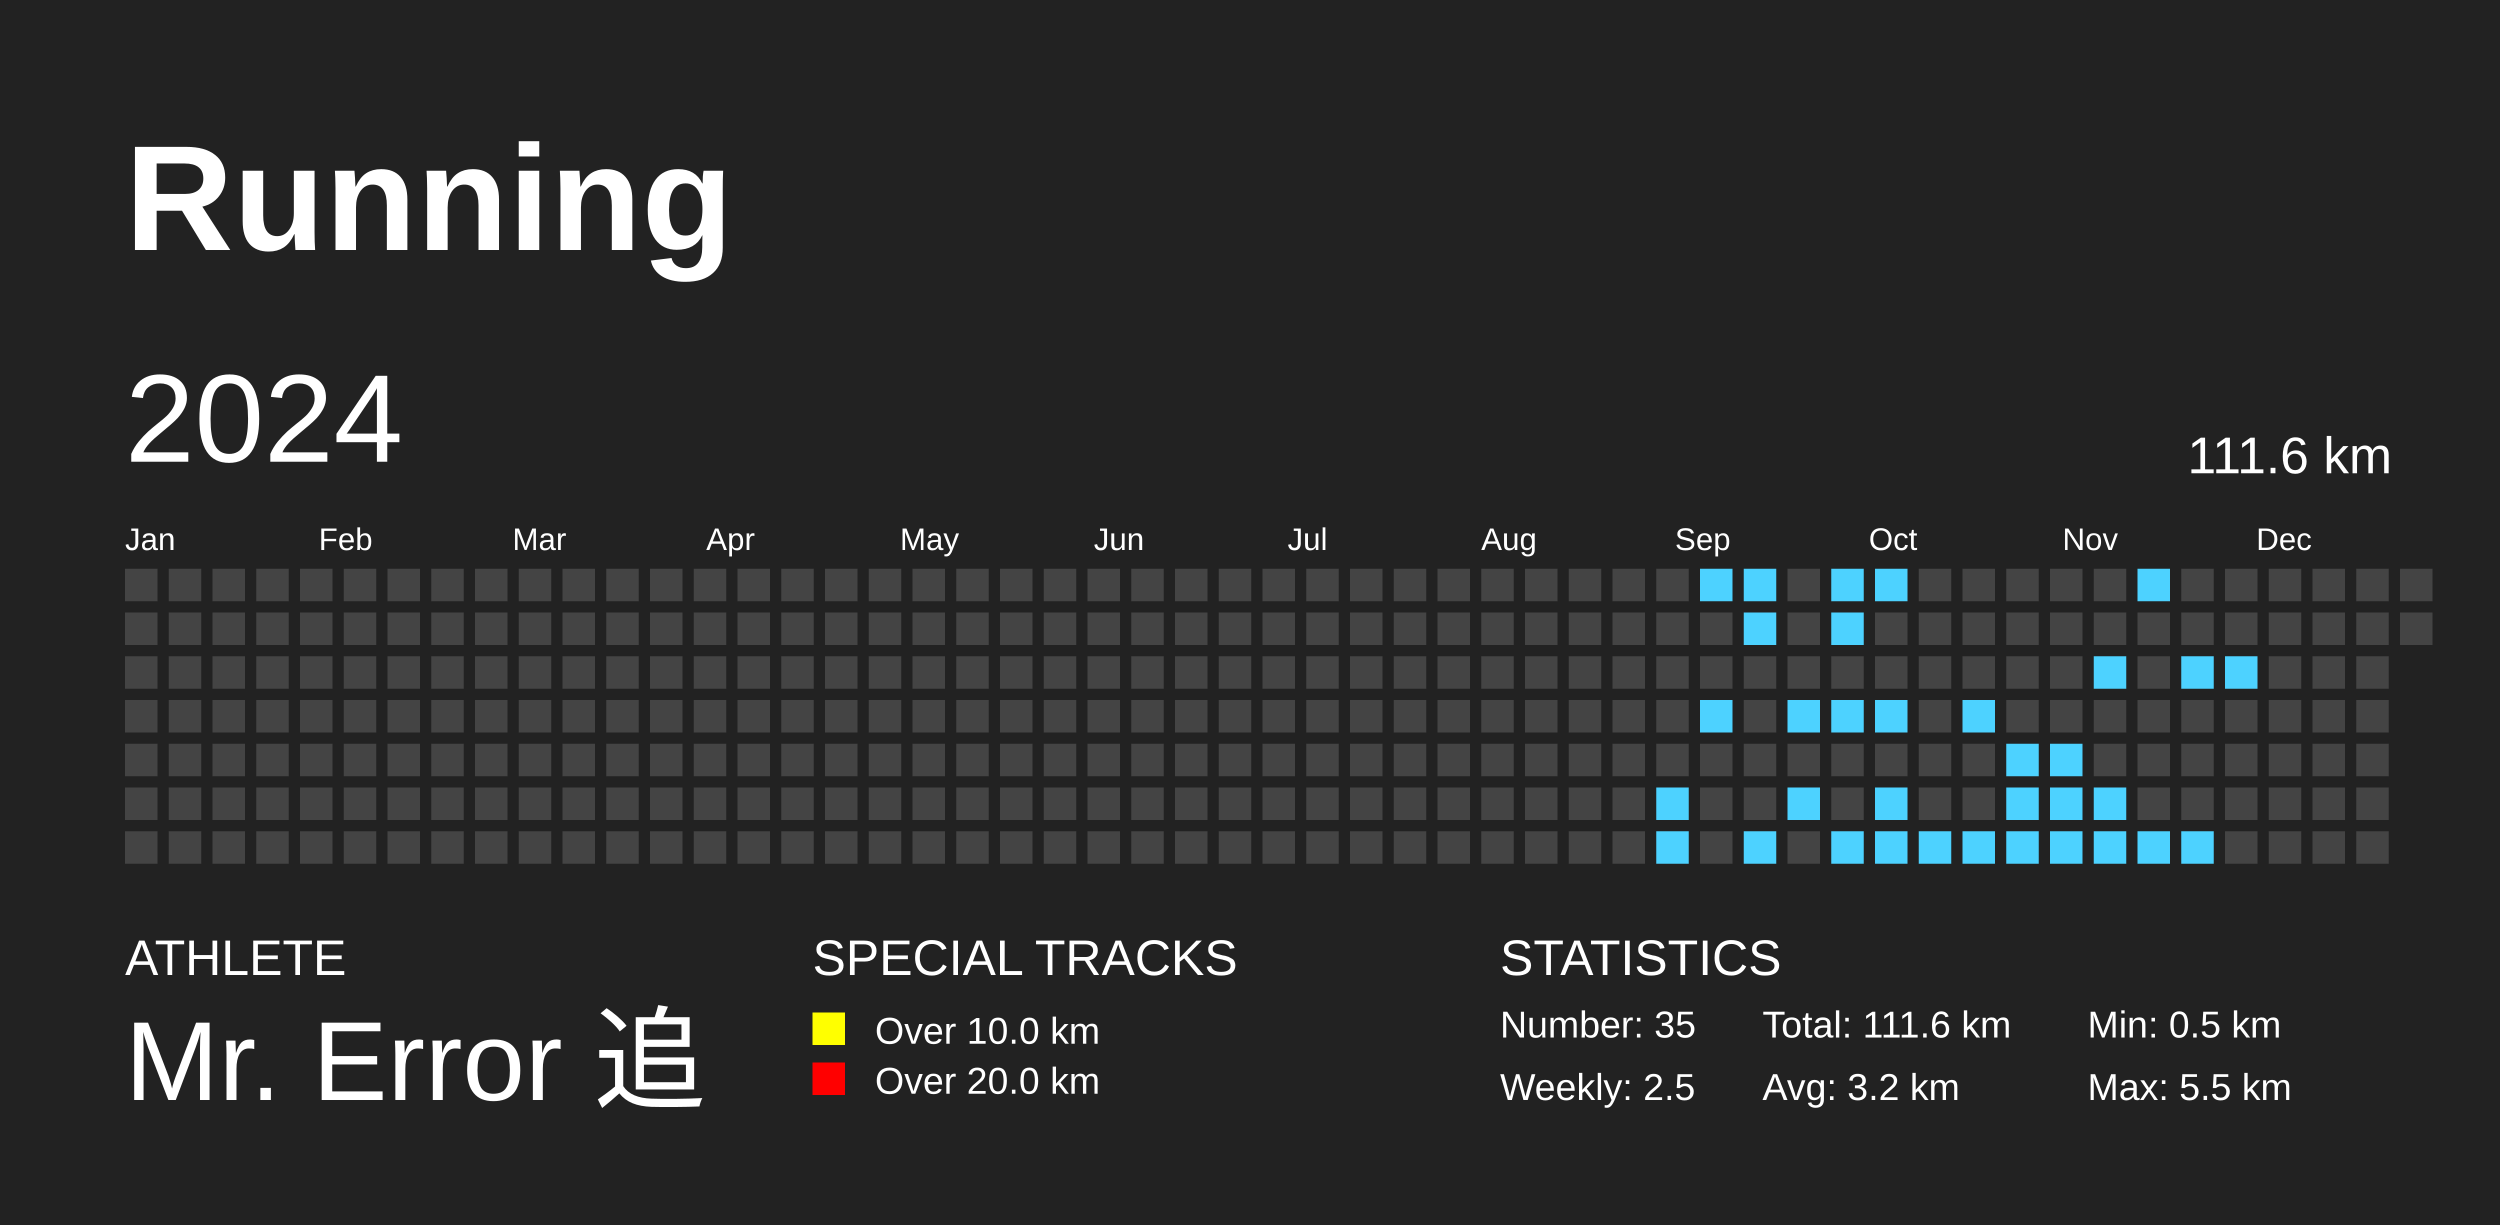
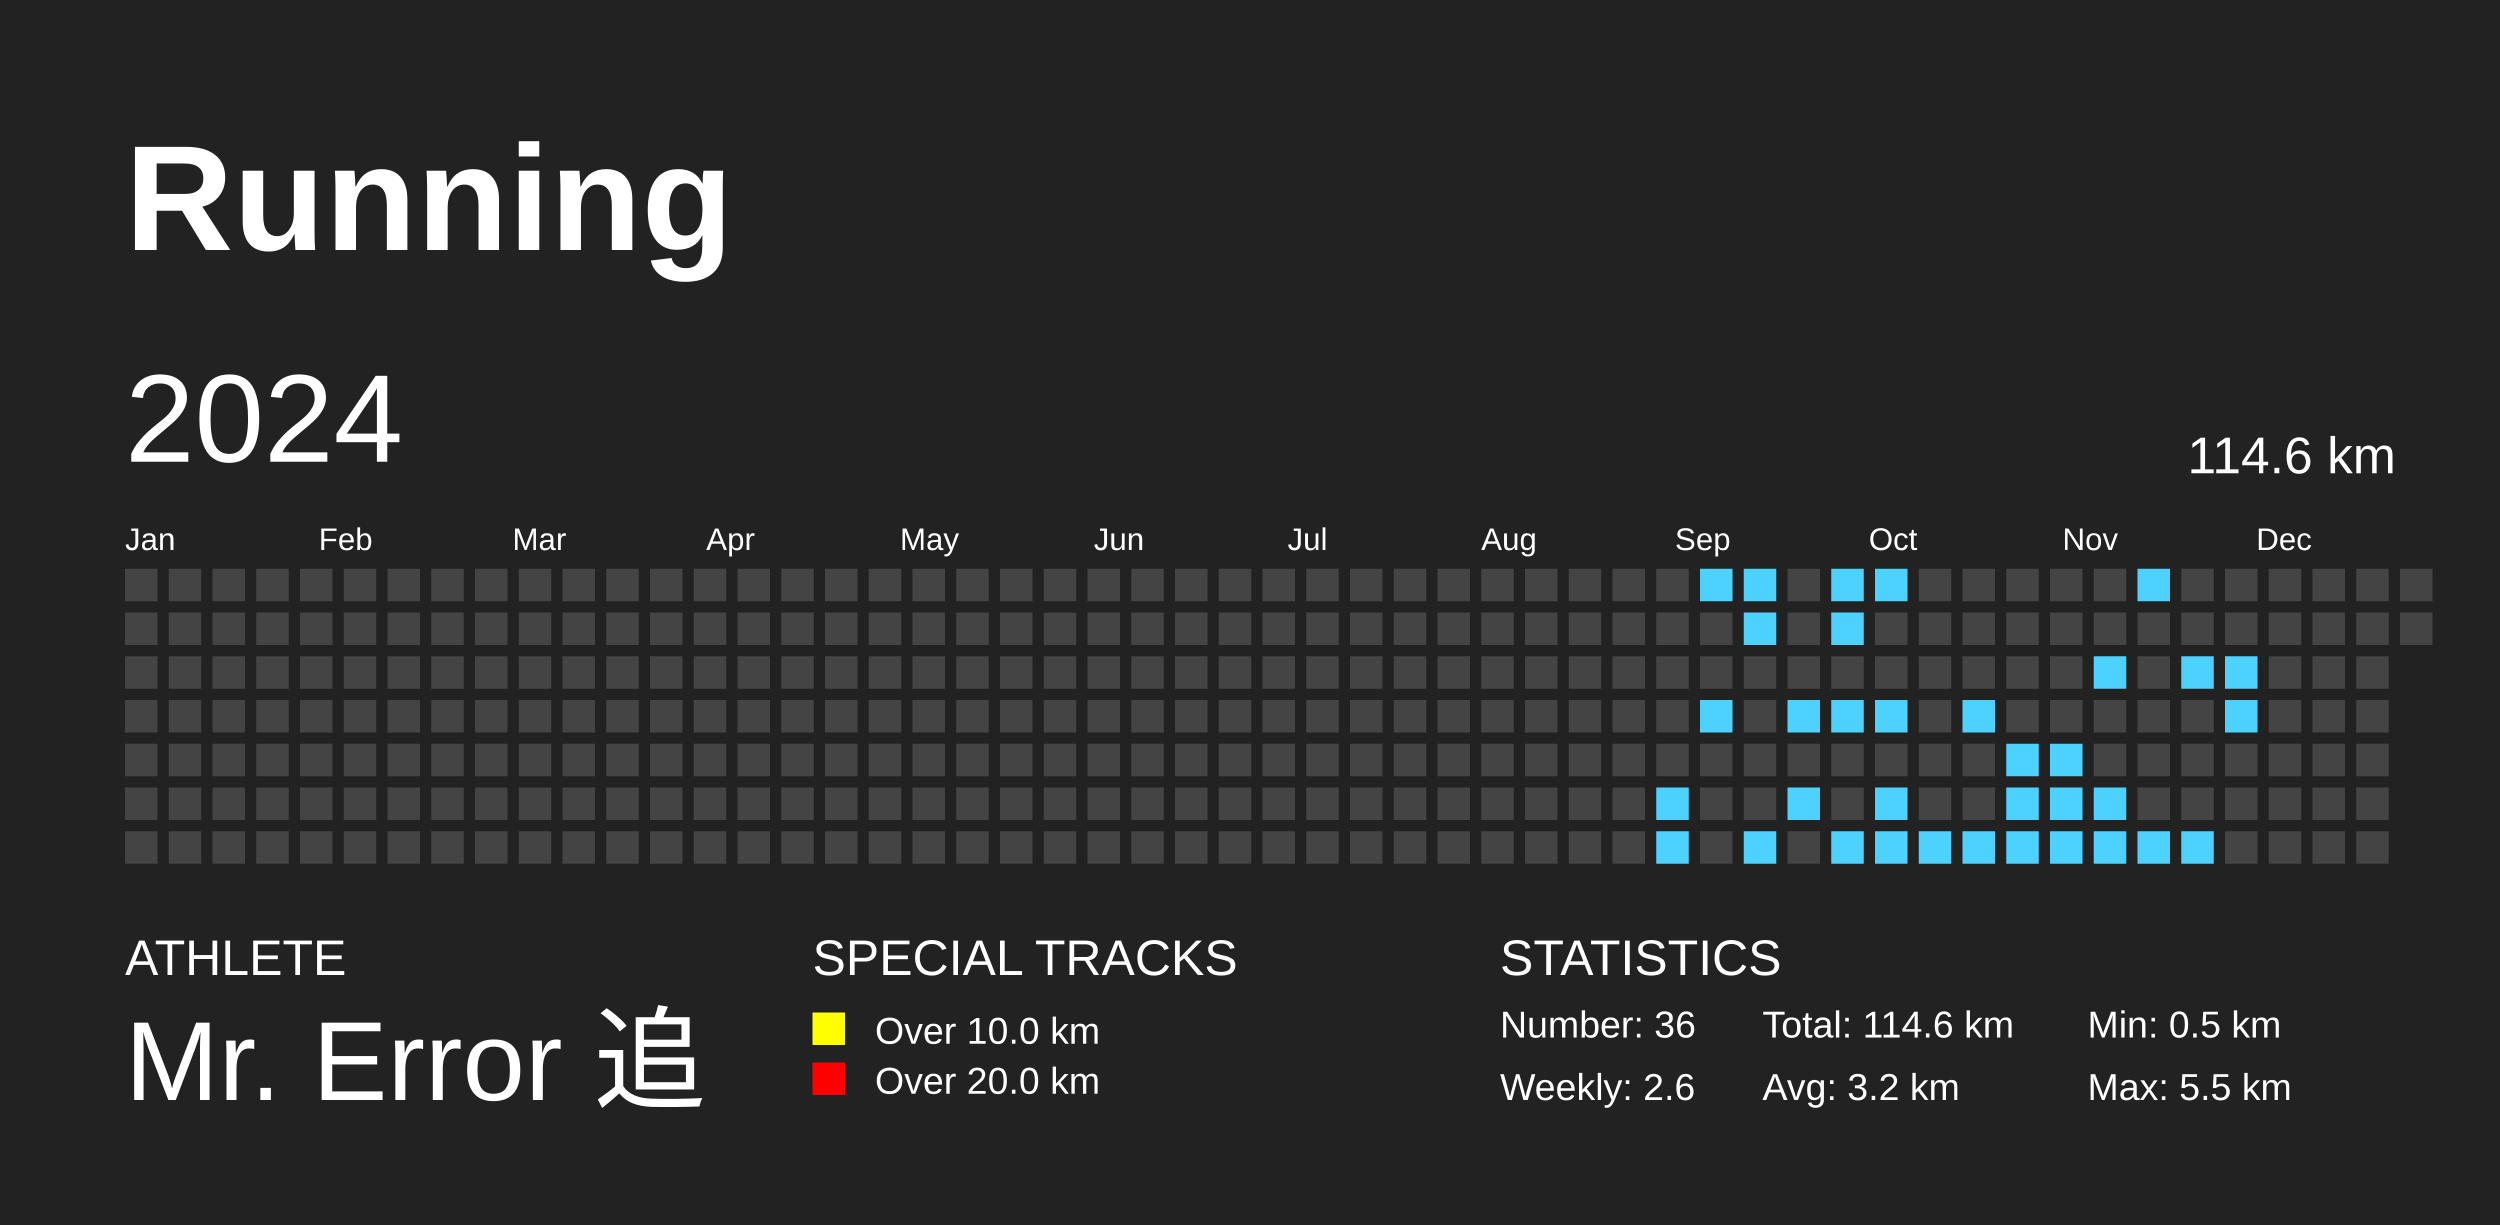
<svg xmlns="http://www.w3.org/2000/svg" baseProfile="full" height="98mm" version="1.1" viewBox="0,0,200,98" width="200mm">
  <defs />
  <rect fill="#222222" height="98" width="200" x="0" y="0" />
  <text fill="#FFFFFF" style="font-size:12px; font-family:Arial; font-weight:bold;" x="10" y="20">Running</text>
  <text fill="#FFFFFF" style="font-size:4px; font-family:Arial" x="10" y="78">ATHLETE</text>
  <text fill="#FFFFFF" style="font-size:9px; font-family:Arial" x="10" y="88">Mr. Error 追</text>
  <text fill="#FFFFFF" style="font-size:4px; font-family:Arial" x="65" y="78">SPECIAL TRACKS</text>
  <rect fill="yellow" height="2.6" width="2.6" x="65" y="81" />
  <text fill="#FFFFFF" style="font-size:3px; font-family:Arial" x="70" y="83.5">Over 10.0 km</text>
  <rect fill="red" height="2.6" width="2.6" x="65" y="85" />
  <text fill="#FFFFFF" style="font-size:3px; font-family:Arial" x="70" y="87.5">Over 20.0 km</text>
  <text fill="#FFFFFF" style="font-size:4px; font-family:Arial" x="120" y="78">STATISTICS</text>
-   <text fill="#FFFFFF" style="font-size:3px; font-family:Arial" x="120" y="83">Number: 35</text>
-   <text fill="#FFFFFF" style="font-size:3px; font-family:Arial" x="120" y="88">Weekly: 2.5</text>
-   <text fill="#FFFFFF" style="font-size:3px; font-family:Arial" x="141" y="83">Total: 111.6 km</text>
+   <text fill="#FFFFFF" style="font-size:3px; font-family:Arial" x="120" y="83">Number: 36</text>
+   <text fill="#FFFFFF" style="font-size:3px; font-family:Arial" x="120" y="88">Weekly: 2.6</text>
+   <text fill="#FFFFFF" style="font-size:3px; font-family:Arial" x="141" y="83">Total: 114.6 km</text>
  <text fill="#FFFFFF" style="font-size:3px; font-family:Arial" x="141" y="88">Avg: 3.2 km</text>
  <text fill="#FFFFFF" style="font-size:3px; font-family:Arial" x="167" y="83">Min: 0.5 km</text>
  <text fill="#FFFFFF" style="font-size:3px; font-family:Arial" x="167" y="88">Max: 5.5 km</text>
  <text dominant-baseline="hanging" fill="#FFFFFF" style="font-size:10.0px; font-family:Arial;" x="10" y="30">2024</text>
-   <text dominant-baseline="hanging" fill="#FFFFFF" style="font-size:4.125px; font-family:Arial;" x="175" y="35">111.6 km</text>
+   <text dominant-baseline="hanging" fill="#FFFFFF" style="font-size:4.125px; font-family:Arial;" x="175" y="35">114.6 km</text>
  <text fill="#FFFFFF" style="font-size:2.5px; font-family:Arial" x="10.0" y="44">Jan</text>
  <text fill="#FFFFFF" style="font-size:2.5px; font-family:Arial" x="25.5" y="44">Feb</text>
  <text fill="#FFFFFF" style="font-size:2.5px; font-family:Arial" x="41.0" y="44">Mar</text>
  <text fill="#FFFFFF" style="font-size:2.5px; font-family:Arial" x="56.5" y="44">Apr</text>
  <text fill="#FFFFFF" style="font-size:2.5px; font-family:Arial" x="72.0" y="44">May</text>
  <text fill="#FFFFFF" style="font-size:2.5px; font-family:Arial" x="87.5" y="44">Jun</text>
  <text fill="#FFFFFF" style="font-size:2.5px; font-family:Arial" x="103.0" y="44">Jul</text>
  <text fill="#FFFFFF" style="font-size:2.5px; font-family:Arial" x="118.5" y="44">Aug</text>
  <text fill="#FFFFFF" style="font-size:2.5px; font-family:Arial" x="134.0" y="44">Sep</text>
  <text fill="#FFFFFF" style="font-size:2.5px; font-family:Arial" x="149.5" y="44">Oct</text>
  <text fill="#FFFFFF" style="font-size:2.5px; font-family:Arial" x="165.0" y="44">Nov</text>
  <text fill="#FFFFFF" style="font-size:2.5px; font-family:Arial" x="180.5" y="44">Dec</text>
  <rect fill="#444444" height="2.6" width="2.6" x="10.0" y="45.5" />
  <rect fill="#444444" height="2.6" width="2.6" x="10.0" y="49.0" />
  <rect fill="#444444" height="2.6" width="2.6" x="10.0" y="52.5" />
  <rect fill="#444444" height="2.6" width="2.6" x="10.0" y="56.0" />
  <rect fill="#444444" height="2.6" width="2.6" x="10.0" y="59.5" />
  <rect fill="#444444" height="2.6" width="2.6" x="10.0" y="63.0" />
  <rect fill="#444444" height="2.6" width="2.6" x="10.0" y="66.5" />
  <rect fill="#444444" height="2.6" width="2.6" x="13.5" y="45.5" />
  <rect fill="#444444" height="2.6" width="2.6" x="13.5" y="49.0" />
  <rect fill="#444444" height="2.6" width="2.6" x="13.5" y="52.5" />
  <rect fill="#444444" height="2.6" width="2.6" x="13.5" y="56.0" />
  <rect fill="#444444" height="2.6" width="2.6" x="13.5" y="59.5" />
  <rect fill="#444444" height="2.6" width="2.6" x="13.5" y="63.0" />
  <rect fill="#444444" height="2.6" width="2.6" x="13.5" y="66.5" />
  <rect fill="#444444" height="2.6" width="2.6" x="17.0" y="45.5" />
  <rect fill="#444444" height="2.6" width="2.6" x="17.0" y="49.0" />
  <rect fill="#444444" height="2.6" width="2.6" x="17.0" y="52.5" />
  <rect fill="#444444" height="2.6" width="2.6" x="17.0" y="56.0" />
  <rect fill="#444444" height="2.6" width="2.6" x="17.0" y="59.5" />
  <rect fill="#444444" height="2.6" width="2.6" x="17.0" y="63.0" />
  <rect fill="#444444" height="2.6" width="2.6" x="17.0" y="66.5" />
  <rect fill="#444444" height="2.6" width="2.6" x="20.5" y="45.5" />
  <rect fill="#444444" height="2.6" width="2.6" x="20.5" y="49.0" />
  <rect fill="#444444" height="2.6" width="2.6" x="20.5" y="52.5" />
  <rect fill="#444444" height="2.6" width="2.6" x="20.5" y="56.0" />
  <rect fill="#444444" height="2.6" width="2.6" x="20.5" y="59.5" />
  <rect fill="#444444" height="2.6" width="2.6" x="20.5" y="63.0" />
  <rect fill="#444444" height="2.6" width="2.6" x="20.5" y="66.5" />
  <rect fill="#444444" height="2.6" width="2.6" x="24.0" y="45.5" />
  <rect fill="#444444" height="2.6" width="2.6" x="24.0" y="49.0" />
  <rect fill="#444444" height="2.6" width="2.6" x="24.0" y="52.5" />
  <rect fill="#444444" height="2.6" width="2.6" x="24.0" y="56.0" />
  <rect fill="#444444" height="2.6" width="2.6" x="24.0" y="59.5" />
  <rect fill="#444444" height="2.6" width="2.6" x="24.0" y="63.0" />
  <rect fill="#444444" height="2.6" width="2.6" x="24.0" y="66.5" />
  <rect fill="#444444" height="2.6" width="2.6" x="27.5" y="45.5" />
  <rect fill="#444444" height="2.6" width="2.6" x="27.5" y="49.0" />
  <rect fill="#444444" height="2.6" width="2.6" x="27.5" y="52.5" />
  <rect fill="#444444" height="2.6" width="2.6" x="27.5" y="56.0" />
  <rect fill="#444444" height="2.6" width="2.6" x="27.5" y="59.5" />
  <rect fill="#444444" height="2.6" width="2.6" x="27.5" y="63.0" />
  <rect fill="#444444" height="2.6" width="2.6" x="27.5" y="66.5" />
  <rect fill="#444444" height="2.6" width="2.6" x="31.0" y="45.5" />
  <rect fill="#444444" height="2.6" width="2.6" x="31.0" y="49.0" />
  <rect fill="#444444" height="2.6" width="2.6" x="31.0" y="52.5" />
  <rect fill="#444444" height="2.6" width="2.6" x="31.0" y="56.0" />
  <rect fill="#444444" height="2.6" width="2.6" x="31.0" y="59.5" />
  <rect fill="#444444" height="2.6" width="2.6" x="31.0" y="63.0" />
  <rect fill="#444444" height="2.6" width="2.6" x="31.0" y="66.5" />
  <rect fill="#444444" height="2.6" width="2.6" x="34.5" y="45.5" />
  <rect fill="#444444" height="2.6" width="2.6" x="34.5" y="49.0" />
  <rect fill="#444444" height="2.6" width="2.6" x="34.5" y="52.5" />
  <rect fill="#444444" height="2.6" width="2.6" x="34.5" y="56.0" />
  <rect fill="#444444" height="2.6" width="2.6" x="34.5" y="59.5" />
  <rect fill="#444444" height="2.6" width="2.6" x="34.5" y="63.0" />
  <rect fill="#444444" height="2.6" width="2.6" x="34.5" y="66.5" />
  <rect fill="#444444" height="2.6" width="2.6" x="38.0" y="45.5" />
  <rect fill="#444444" height="2.6" width="2.6" x="38.0" y="49.0" />
  <rect fill="#444444" height="2.6" width="2.6" x="38.0" y="52.5" />
  <rect fill="#444444" height="2.6" width="2.6" x="38.0" y="56.0" />
  <rect fill="#444444" height="2.6" width="2.6" x="38.0" y="59.5" />
  <rect fill="#444444" height="2.6" width="2.6" x="38.0" y="63.0" />
  <rect fill="#444444" height="2.6" width="2.6" x="38.0" y="66.5" />
  <rect fill="#444444" height="2.6" width="2.6" x="41.5" y="45.5" />
  <rect fill="#444444" height="2.6" width="2.6" x="41.5" y="49.0" />
  <rect fill="#444444" height="2.6" width="2.6" x="41.5" y="52.5" />
  <rect fill="#444444" height="2.6" width="2.6" x="41.5" y="56.0" />
  <rect fill="#444444" height="2.6" width="2.6" x="41.5" y="59.5" />
  <rect fill="#444444" height="2.6" width="2.6" x="41.5" y="63.0" />
  <rect fill="#444444" height="2.6" width="2.6" x="41.5" y="66.5" />
  <rect fill="#444444" height="2.6" width="2.6" x="45.0" y="45.5" />
  <rect fill="#444444" height="2.6" width="2.6" x="45.0" y="49.0" />
  <rect fill="#444444" height="2.6" width="2.6" x="45.0" y="52.5" />
  <rect fill="#444444" height="2.6" width="2.6" x="45.0" y="56.0" />
  <rect fill="#444444" height="2.6" width="2.6" x="45.0" y="59.5" />
  <rect fill="#444444" height="2.6" width="2.6" x="45.0" y="63.0" />
  <rect fill="#444444" height="2.6" width="2.6" x="45.0" y="66.5" />
  <rect fill="#444444" height="2.6" width="2.6" x="48.5" y="45.5" />
  <rect fill="#444444" height="2.6" width="2.6" x="48.5" y="49.0" />
  <rect fill="#444444" height="2.6" width="2.6" x="48.5" y="52.5" />
  <rect fill="#444444" height="2.6" width="2.6" x="48.5" y="56.0" />
  <rect fill="#444444" height="2.6" width="2.6" x="48.5" y="59.5" />
  <rect fill="#444444" height="2.6" width="2.6" x="48.5" y="63.0" />
  <rect fill="#444444" height="2.6" width="2.6" x="48.5" y="66.5" />
  <rect fill="#444444" height="2.6" width="2.6" x="52.0" y="45.5" />
  <rect fill="#444444" height="2.6" width="2.6" x="52.0" y="49.0" />
  <rect fill="#444444" height="2.6" width="2.6" x="52.0" y="52.5" />
  <rect fill="#444444" height="2.6" width="2.6" x="52.0" y="56.0" />
  <rect fill="#444444" height="2.6" width="2.6" x="52.0" y="59.5" />
  <rect fill="#444444" height="2.6" width="2.6" x="52.0" y="63.0" />
  <rect fill="#444444" height="2.6" width="2.6" x="52.0" y="66.5" />
  <rect fill="#444444" height="2.6" width="2.6" x="55.5" y="45.5" />
  <rect fill="#444444" height="2.6" width="2.6" x="55.5" y="49.0" />
  <rect fill="#444444" height="2.6" width="2.6" x="55.5" y="52.5" />
  <rect fill="#444444" height="2.6" width="2.6" x="55.5" y="56.0" />
  <rect fill="#444444" height="2.6" width="2.6" x="55.5" y="59.5" />
  <rect fill="#444444" height="2.6" width="2.6" x="55.5" y="63.0" />
  <rect fill="#444444" height="2.6" width="2.6" x="55.5" y="66.5" />
  <rect fill="#444444" height="2.6" width="2.6" x="59.0" y="45.5" />
  <rect fill="#444444" height="2.6" width="2.6" x="59.0" y="49.0" />
  <rect fill="#444444" height="2.6" width="2.6" x="59.0" y="52.5" />
  <rect fill="#444444" height="2.6" width="2.6" x="59.0" y="56.0" />
  <rect fill="#444444" height="2.6" width="2.6" x="59.0" y="59.5" />
  <rect fill="#444444" height="2.6" width="2.6" x="59.0" y="63.0" />
  <rect fill="#444444" height="2.6" width="2.6" x="59.0" y="66.5" />
  <rect fill="#444444" height="2.6" width="2.6" x="62.5" y="45.5" />
  <rect fill="#444444" height="2.6" width="2.6" x="62.5" y="49.0" />
  <rect fill="#444444" height="2.6" width="2.6" x="62.5" y="52.5" />
  <rect fill="#444444" height="2.6" width="2.6" x="62.5" y="56.0" />
  <rect fill="#444444" height="2.6" width="2.6" x="62.5" y="59.5" />
  <rect fill="#444444" height="2.6" width="2.6" x="62.5" y="63.0" />
  <rect fill="#444444" height="2.6" width="2.6" x="62.5" y="66.5" />
  <rect fill="#444444" height="2.6" width="2.6" x="66.0" y="45.5" />
  <rect fill="#444444" height="2.6" width="2.6" x="66.0" y="49.0" />
  <rect fill="#444444" height="2.6" width="2.6" x="66.0" y="52.5" />
  <rect fill="#444444" height="2.6" width="2.6" x="66.0" y="56.0" />
  <rect fill="#444444" height="2.6" width="2.6" x="66.0" y="59.5" />
  <rect fill="#444444" height="2.6" width="2.6" x="66.0" y="63.0" />
  <rect fill="#444444" height="2.6" width="2.6" x="66.0" y="66.5" />
  <rect fill="#444444" height="2.6" width="2.6" x="69.5" y="45.5" />
  <rect fill="#444444" height="2.6" width="2.6" x="69.5" y="49.0" />
  <rect fill="#444444" height="2.6" width="2.6" x="69.5" y="52.5" />
  <rect fill="#444444" height="2.6" width="2.6" x="69.5" y="56.0" />
  <rect fill="#444444" height="2.6" width="2.6" x="69.5" y="59.5" />
  <rect fill="#444444" height="2.6" width="2.6" x="69.5" y="63.0" />
  <rect fill="#444444" height="2.6" width="2.6" x="69.5" y="66.5" />
  <rect fill="#444444" height="2.6" width="2.6" x="73.0" y="45.5" />
  <rect fill="#444444" height="2.6" width="2.6" x="73.0" y="49.0" />
  <rect fill="#444444" height="2.6" width="2.6" x="73.0" y="52.5" />
  <rect fill="#444444" height="2.6" width="2.6" x="73.0" y="56.0" />
  <rect fill="#444444" height="2.6" width="2.6" x="73.0" y="59.5" />
  <rect fill="#444444" height="2.6" width="2.6" x="73.0" y="63.0" />
  <rect fill="#444444" height="2.6" width="2.6" x="73.0" y="66.5" />
  <rect fill="#444444" height="2.6" width="2.6" x="76.5" y="45.5" />
  <rect fill="#444444" height="2.6" width="2.6" x="76.5" y="49.0" />
  <rect fill="#444444" height="2.6" width="2.6" x="76.5" y="52.5" />
  <rect fill="#444444" height="2.6" width="2.6" x="76.5" y="56.0" />
  <rect fill="#444444" height="2.6" width="2.6" x="76.5" y="59.5" />
  <rect fill="#444444" height="2.6" width="2.6" x="76.5" y="63.0" />
  <rect fill="#444444" height="2.6" width="2.6" x="76.5" y="66.5" />
  <rect fill="#444444" height="2.6" width="2.6" x="80.0" y="45.5" />
  <rect fill="#444444" height="2.6" width="2.6" x="80.0" y="49.0" />
  <rect fill="#444444" height="2.6" width="2.6" x="80.0" y="52.5" />
  <rect fill="#444444" height="2.6" width="2.6" x="80.0" y="56.0" />
  <rect fill="#444444" height="2.6" width="2.6" x="80.0" y="59.5" />
  <rect fill="#444444" height="2.6" width="2.6" x="80.0" y="63.0" />
  <rect fill="#444444" height="2.6" width="2.6" x="80.0" y="66.5" />
  <rect fill="#444444" height="2.6" width="2.6" x="83.5" y="45.5" />
  <rect fill="#444444" height="2.6" width="2.6" x="83.5" y="49.0" />
  <rect fill="#444444" height="2.6" width="2.6" x="83.5" y="52.5" />
  <rect fill="#444444" height="2.6" width="2.6" x="83.5" y="56.0" />
  <rect fill="#444444" height="2.6" width="2.6" x="83.5" y="59.5" />
  <rect fill="#444444" height="2.6" width="2.6" x="83.5" y="63.0" />
  <rect fill="#444444" height="2.6" width="2.6" x="83.5" y="66.5" />
  <rect fill="#444444" height="2.6" width="2.6" x="87.0" y="45.5" />
  <rect fill="#444444" height="2.6" width="2.6" x="87.0" y="49.0" />
  <rect fill="#444444" height="2.6" width="2.6" x="87.0" y="52.5" />
  <rect fill="#444444" height="2.6" width="2.6" x="87.0" y="56.0" />
  <rect fill="#444444" height="2.6" width="2.6" x="87.0" y="59.5" />
  <rect fill="#444444" height="2.6" width="2.6" x="87.0" y="63.0" />
  <rect fill="#444444" height="2.6" width="2.6" x="87.0" y="66.5" />
  <rect fill="#444444" height="2.6" width="2.6" x="90.5" y="45.5" />
  <rect fill="#444444" height="2.6" width="2.6" x="90.5" y="49.0" />
  <rect fill="#444444" height="2.6" width="2.6" x="90.5" y="52.5" />
  <rect fill="#444444" height="2.6" width="2.6" x="90.5" y="56.0" />
  <rect fill="#444444" height="2.6" width="2.6" x="90.5" y="59.5" />
  <rect fill="#444444" height="2.6" width="2.6" x="90.5" y="63.0" />
  <rect fill="#444444" height="2.6" width="2.6" x="90.5" y="66.5" />
  <rect fill="#444444" height="2.6" width="2.6" x="94.0" y="45.5" />
  <rect fill="#444444" height="2.6" width="2.6" x="94.0" y="49.0" />
  <rect fill="#444444" height="2.6" width="2.6" x="94.0" y="52.5" />
  <rect fill="#444444" height="2.6" width="2.6" x="94.0" y="56.0" />
  <rect fill="#444444" height="2.6" width="2.6" x="94.0" y="59.5" />
  <rect fill="#444444" height="2.6" width="2.6" x="94.0" y="63.0" />
  <rect fill="#444444" height="2.6" width="2.6" x="94.0" y="66.5" />
  <rect fill="#444444" height="2.6" width="2.6" x="97.5" y="45.5" />
  <rect fill="#444444" height="2.6" width="2.6" x="97.5" y="49.0" />
  <rect fill="#444444" height="2.6" width="2.6" x="97.5" y="52.5" />
  <rect fill="#444444" height="2.6" width="2.6" x="97.5" y="56.0" />
  <rect fill="#444444" height="2.6" width="2.6" x="97.5" y="59.5" />
  <rect fill="#444444" height="2.6" width="2.6" x="97.5" y="63.0" />
  <rect fill="#444444" height="2.6" width="2.6" x="97.5" y="66.5" />
  <rect fill="#444444" height="2.6" width="2.6" x="101.0" y="45.5" />
  <rect fill="#444444" height="2.6" width="2.6" x="101.0" y="49.0" />
  <rect fill="#444444" height="2.6" width="2.6" x="101.0" y="52.5" />
  <rect fill="#444444" height="2.6" width="2.6" x="101.0" y="56.0" />
  <rect fill="#444444" height="2.6" width="2.6" x="101.0" y="59.5" />
  <rect fill="#444444" height="2.6" width="2.6" x="101.0" y="63.0" />
  <rect fill="#444444" height="2.6" width="2.6" x="101.0" y="66.5" />
  <rect fill="#444444" height="2.6" width="2.6" x="104.5" y="45.5" />
  <rect fill="#444444" height="2.6" width="2.6" x="104.5" y="49.0" />
  <rect fill="#444444" height="2.6" width="2.6" x="104.5" y="52.5" />
  <rect fill="#444444" height="2.6" width="2.6" x="104.5" y="56.0" />
  <rect fill="#444444" height="2.6" width="2.6" x="104.5" y="59.5" />
  <rect fill="#444444" height="2.6" width="2.6" x="104.5" y="63.0" />
  <rect fill="#444444" height="2.6" width="2.6" x="104.5" y="66.5" />
  <rect fill="#444444" height="2.6" width="2.6" x="108.0" y="45.5" />
  <rect fill="#444444" height="2.6" width="2.6" x="108.0" y="49.0" />
  <rect fill="#444444" height="2.6" width="2.6" x="108.0" y="52.5" />
  <rect fill="#444444" height="2.6" width="2.6" x="108.0" y="56.0" />
  <rect fill="#444444" height="2.6" width="2.6" x="108.0" y="59.5" />
  <rect fill="#444444" height="2.6" width="2.6" x="108.0" y="63.0" />
  <rect fill="#444444" height="2.6" width="2.6" x="108.0" y="66.5" />
  <rect fill="#444444" height="2.6" width="2.6" x="111.5" y="45.5" />
  <rect fill="#444444" height="2.6" width="2.6" x="111.5" y="49.0" />
  <rect fill="#444444" height="2.6" width="2.6" x="111.5" y="52.5" />
  <rect fill="#444444" height="2.6" width="2.6" x="111.5" y="56.0" />
  <rect fill="#444444" height="2.6" width="2.6" x="111.5" y="59.5" />
  <rect fill="#444444" height="2.6" width="2.6" x="111.5" y="63.0" />
  <rect fill="#444444" height="2.6" width="2.6" x="111.5" y="66.5" />
  <rect fill="#444444" height="2.6" width="2.6" x="115.0" y="45.5" />
  <rect fill="#444444" height="2.6" width="2.6" x="115.0" y="49.0" />
  <rect fill="#444444" height="2.6" width="2.6" x="115.0" y="52.5" />
  <rect fill="#444444" height="2.6" width="2.6" x="115.0" y="56.0" />
  <rect fill="#444444" height="2.6" width="2.6" x="115.0" y="59.5" />
  <rect fill="#444444" height="2.6" width="2.6" x="115.0" y="63.0" />
  <rect fill="#444444" height="2.6" width="2.6" x="115.0" y="66.5" />
  <rect fill="#444444" height="2.6" width="2.6" x="118.5" y="45.5" />
  <rect fill="#444444" height="2.6" width="2.6" x="118.5" y="49.0" />
  <rect fill="#444444" height="2.6" width="2.6" x="118.5" y="52.5" />
  <rect fill="#444444" height="2.6" width="2.6" x="118.5" y="56.0" />
  <rect fill="#444444" height="2.6" width="2.6" x="118.5" y="59.5" />
  <rect fill="#444444" height="2.6" width="2.6" x="118.5" y="63.0" />
  <rect fill="#444444" height="2.6" width="2.6" x="118.5" y="66.5" />
  <rect fill="#444444" height="2.6" width="2.6" x="122.0" y="45.5" />
  <rect fill="#444444" height="2.6" width="2.6" x="122.0" y="49.0" />
  <rect fill="#444444" height="2.6" width="2.6" x="122.0" y="52.5" />
  <rect fill="#444444" height="2.6" width="2.6" x="122.0" y="56.0" />
  <rect fill="#444444" height="2.6" width="2.6" x="122.0" y="59.5" />
  <rect fill="#444444" height="2.6" width="2.6" x="122.0" y="63.0" />
  <rect fill="#444444" height="2.6" width="2.6" x="122.0" y="66.5" />
  <rect fill="#444444" height="2.6" width="2.6" x="125.5" y="45.5" />
  <rect fill="#444444" height="2.6" width="2.6" x="125.5" y="49.0" />
  <rect fill="#444444" height="2.6" width="2.6" x="125.5" y="52.5" />
  <rect fill="#444444" height="2.6" width="2.6" x="125.5" y="56.0" />
  <rect fill="#444444" height="2.6" width="2.6" x="125.5" y="59.5" />
  <rect fill="#444444" height="2.6" width="2.6" x="125.5" y="63.0" />
  <rect fill="#444444" height="2.6" width="2.6" x="125.5" y="66.5" />
  <rect fill="#444444" height="2.6" width="2.6" x="129.0" y="45.5" />
  <rect fill="#444444" height="2.6" width="2.6" x="129.0" y="49.0" />
  <rect fill="#444444" height="2.6" width="2.6" x="129.0" y="52.5" />
  <rect fill="#444444" height="2.6" width="2.6" x="129.0" y="56.0" />
  <rect fill="#444444" height="2.6" width="2.6" x="129.0" y="59.5" />
  <rect fill="#444444" height="2.6" width="2.6" x="129.0" y="63.0" />
  <rect fill="#444444" height="2.6" width="2.6" x="129.0" y="66.5" />
  <rect fill="#444444" height="2.6" width="2.6" x="132.5" y="45.5" />
  <rect fill="#444444" height="2.6" width="2.6" x="132.5" y="49.0" />
  <rect fill="#444444" height="2.6" width="2.6" x="132.5" y="52.5" />
  <rect fill="#444444" height="2.6" width="2.6" x="132.5" y="56.0" />
  <rect fill="#444444" height="2.6" width="2.6" x="132.5" y="59.5" />
  <rect fill="#4DD2FF" height="2.6" width="2.6" x="132.5" y="63.0" />
  <rect fill="#4DD2FF" height="2.6" width="2.6" x="132.5" y="66.5" />
  <rect fill="#4DD2FF" height="2.6" width="2.6" x="136.0" y="45.5" />
  <rect fill="#444444" height="2.6" width="2.6" x="136.0" y="49.0" />
  <rect fill="#444444" height="2.6" width="2.6" x="136.0" y="52.5" />
  <rect fill="#4DD2FF" height="2.6" width="2.6" x="136.0" y="56.0" />
  <rect fill="#444444" height="2.6" width="2.6" x="136.0" y="59.5" />
  <rect fill="#444444" height="2.6" width="2.6" x="136.0" y="63.0" />
  <rect fill="#444444" height="2.6" width="2.6" x="136.0" y="66.5" />
  <rect fill="#4DD2FF" height="2.6" width="2.6" x="139.5" y="45.5" />
  <rect fill="#4DD2FF" height="2.6" width="2.6" x="139.5" y="49.0" />
  <rect fill="#444444" height="2.6" width="2.6" x="139.5" y="52.5" />
  <rect fill="#444444" height="2.6" width="2.6" x="139.5" y="56.0" />
  <rect fill="#444444" height="2.6" width="2.6" x="139.5" y="59.5" />
  <rect fill="#444444" height="2.6" width="2.6" x="139.5" y="63.0" />
  <rect fill="#4DD2FF" height="2.6" width="2.6" x="139.5" y="66.5" />
  <rect fill="#444444" height="2.6" width="2.6" x="143.0" y="45.5" />
  <rect fill="#444444" height="2.6" width="2.6" x="143.0" y="49.0" />
  <rect fill="#444444" height="2.6" width="2.6" x="143.0" y="52.5" />
  <rect fill="#4DD2FF" height="2.6" width="2.6" x="143.0" y="56.0" />
  <rect fill="#444444" height="2.6" width="2.6" x="143.0" y="59.5" />
  <rect fill="#4DD2FF" height="2.6" width="2.6" x="143.0" y="63.0" />
  <rect fill="#444444" height="2.6" width="2.6" x="143.0" y="66.5" />
  <rect fill="#4DD2FF" height="2.6" width="2.6" x="146.5" y="45.5" />
  <rect fill="#4DD2FF" height="2.6" width="2.6" x="146.5" y="49.0" />
  <rect fill="#444444" height="2.6" width="2.6" x="146.5" y="52.5" />
  <rect fill="#4DD2FF" height="2.6" width="2.6" x="146.5" y="56.0" />
  <rect fill="#444444" height="2.6" width="2.6" x="146.5" y="59.5" />
  <rect fill="#444444" height="2.6" width="2.6" x="146.5" y="63.0" />
  <rect fill="#4DD2FF" height="2.6" width="2.6" x="146.5" y="66.5" />
  <rect fill="#4DD2FF" height="2.6" width="2.6" x="150.0" y="45.5" />
  <rect fill="#444444" height="2.6" width="2.6" x="150.0" y="49.0" />
  <rect fill="#444444" height="2.6" width="2.6" x="150.0" y="52.5" />
  <rect fill="#4DD2FF" height="2.6" width="2.6" x="150.0" y="56.0" />
  <rect fill="#444444" height="2.6" width="2.6" x="150.0" y="59.5" />
  <rect fill="#4DD2FF" height="2.6" width="2.6" x="150.0" y="63.0" />
  <rect fill="#4DD2FF" height="2.6" width="2.6" x="150.0" y="66.5" />
  <rect fill="#444444" height="2.6" width="2.6" x="153.5" y="45.5" />
  <rect fill="#444444" height="2.6" width="2.6" x="153.5" y="49.0" />
  <rect fill="#444444" height="2.6" width="2.6" x="153.5" y="52.5" />
  <rect fill="#444444" height="2.6" width="2.6" x="153.5" y="56.0" />
  <rect fill="#444444" height="2.6" width="2.6" x="153.5" y="59.5" />
  <rect fill="#444444" height="2.6" width="2.6" x="153.5" y="63.0" />
  <rect fill="#4DD2FF" height="2.6" width="2.6" x="153.5" y="66.5" />
  <rect fill="#444444" height="2.6" width="2.6" x="157.0" y="45.5" />
  <rect fill="#444444" height="2.6" width="2.6" x="157.0" y="49.0" />
  <rect fill="#444444" height="2.6" width="2.6" x="157.0" y="52.5" />
  <rect fill="#4DD2FF" height="2.6" width="2.6" x="157.0" y="56.0" />
  <rect fill="#444444" height="2.6" width="2.6" x="157.0" y="59.5" />
  <rect fill="#444444" height="2.6" width="2.6" x="157.0" y="63.0" />
  <rect fill="#4DD2FF" height="2.6" width="2.6" x="157.0" y="66.5" />
  <rect fill="#444444" height="2.6" width="2.6" x="160.5" y="45.5" />
  <rect fill="#444444" height="2.6" width="2.6" x="160.5" y="49.0" />
  <rect fill="#444444" height="2.6" width="2.6" x="160.5" y="52.5" />
  <rect fill="#444444" height="2.6" width="2.6" x="160.5" y="56.0" />
  <rect fill="#4DD2FF" height="2.6" width="2.6" x="160.5" y="59.5" />
  <rect fill="#4DD2FF" height="2.6" width="2.6" x="160.5" y="63.0" />
  <rect fill="#4DD2FF" height="2.6" width="2.6" x="160.5" y="66.5" />
  <rect fill="#444444" height="2.6" width="2.6" x="164.0" y="45.5" />
  <rect fill="#444444" height="2.6" width="2.6" x="164.0" y="49.0" />
  <rect fill="#444444" height="2.6" width="2.6" x="164.0" y="52.5" />
  <rect fill="#444444" height="2.6" width="2.6" x="164.0" y="56.0" />
  <rect fill="#4DD2FF" height="2.6" width="2.6" x="164.0" y="59.5" />
  <rect fill="#4DD2FF" height="2.6" width="2.6" x="164.0" y="63.0" />
  <rect fill="#4DD2FF" height="2.6" width="2.6" x="164.0" y="66.5" />
  <rect fill="#444444" height="2.6" width="2.6" x="167.5" y="45.5" />
  <rect fill="#444444" height="2.6" width="2.6" x="167.5" y="49.0" />
  <rect fill="#4DD2FF" height="2.6" width="2.6" x="167.5" y="52.5" />
  <rect fill="#444444" height="2.6" width="2.6" x="167.5" y="56.0" />
  <rect fill="#444444" height="2.6" width="2.6" x="167.5" y="59.5" />
  <rect fill="#4DD2FF" height="2.6" width="2.6" x="167.5" y="63.0" />
  <rect fill="#4DD2FF" height="2.6" width="2.6" x="167.5" y="66.5" />
  <rect fill="#4DD2FF" height="2.6" width="2.6" x="171.0" y="45.5" />
  <rect fill="#444444" height="2.6" width="2.6" x="171.0" y="49.0" />
  <rect fill="#444444" height="2.6" width="2.6" x="171.0" y="52.5" />
  <rect fill="#444444" height="2.6" width="2.6" x="171.0" y="56.0" />
  <rect fill="#444444" height="2.6" width="2.6" x="171.0" y="59.5" />
  <rect fill="#444444" height="2.6" width="2.6" x="171.0" y="63.0" />
  <rect fill="#4DD2FF" height="2.6" width="2.6" x="171.0" y="66.5" />
  <rect fill="#444444" height="2.6" width="2.6" x="174.5" y="45.5" />
  <rect fill="#444444" height="2.6" width="2.6" x="174.5" y="49.0" />
  <rect fill="#4DD2FF" height="2.6" width="2.6" x="174.5" y="52.5" />
  <rect fill="#444444" height="2.6" width="2.6" x="174.5" y="56.0" />
  <rect fill="#444444" height="2.6" width="2.6" x="174.5" y="59.5" />
  <rect fill="#444444" height="2.6" width="2.6" x="174.5" y="63.0" />
  <rect fill="#4DD2FF" height="2.6" width="2.6" x="174.5" y="66.5" />
  <rect fill="#444444" height="2.6" width="2.6" x="178.0" y="45.5" />
  <rect fill="#444444" height="2.6" width="2.6" x="178.0" y="49.0" />
  <rect fill="#4DD2FF" height="2.6" width="2.6" x="178.0" y="52.5" />
-   <rect fill="#444444" height="2.6" width="2.6" x="178.0" y="56.0" />
+   <rect fill="#4DD2FF" height="2.6" width="2.6" x="178.0" y="56.0" />
  <rect fill="#444444" height="2.6" width="2.6" x="178.0" y="59.5" />
  <rect fill="#444444" height="2.6" width="2.6" x="178.0" y="63.0" />
  <rect fill="#444444" height="2.6" width="2.6" x="178.0" y="66.5" />
  <rect fill="#444444" height="2.6" width="2.6" x="181.5" y="45.5" />
  <rect fill="#444444" height="2.6" width="2.6" x="181.5" y="49.0" />
  <rect fill="#444444" height="2.6" width="2.6" x="181.5" y="52.5" />
  <rect fill="#444444" height="2.6" width="2.6" x="181.5" y="56.0" />
  <rect fill="#444444" height="2.6" width="2.6" x="181.5" y="59.5" />
  <rect fill="#444444" height="2.6" width="2.6" x="181.5" y="63.0" />
  <rect fill="#444444" height="2.6" width="2.6" x="181.5" y="66.5" />
  <rect fill="#444444" height="2.6" width="2.6" x="185.0" y="45.5" />
  <rect fill="#444444" height="2.6" width="2.6" x="185.0" y="49.0" />
  <rect fill="#444444" height="2.6" width="2.6" x="185.0" y="52.5" />
  <rect fill="#444444" height="2.6" width="2.6" x="185.0" y="56.0" />
  <rect fill="#444444" height="2.6" width="2.6" x="185.0" y="59.5" />
  <rect fill="#444444" height="2.6" width="2.6" x="185.0" y="63.0" />
  <rect fill="#444444" height="2.6" width="2.6" x="185.0" y="66.5" />
  <rect fill="#444444" height="2.6" width="2.6" x="188.5" y="45.5" />
  <rect fill="#444444" height="2.6" width="2.6" x="188.5" y="49.0" />
  <rect fill="#444444" height="2.6" width="2.6" x="188.5" y="52.5" />
  <rect fill="#444444" height="2.6" width="2.6" x="188.5" y="56.0" />
  <rect fill="#444444" height="2.6" width="2.6" x="188.5" y="59.5" />
  <rect fill="#444444" height="2.6" width="2.6" x="188.5" y="63.0" />
  <rect fill="#444444" height="2.6" width="2.6" x="188.5" y="66.5" />
  <rect fill="#444444" height="2.6" width="2.6" x="192.0" y="45.5" />
  <rect fill="#444444" height="2.6" width="2.6" x="192.0" y="49.0" />
</svg>
